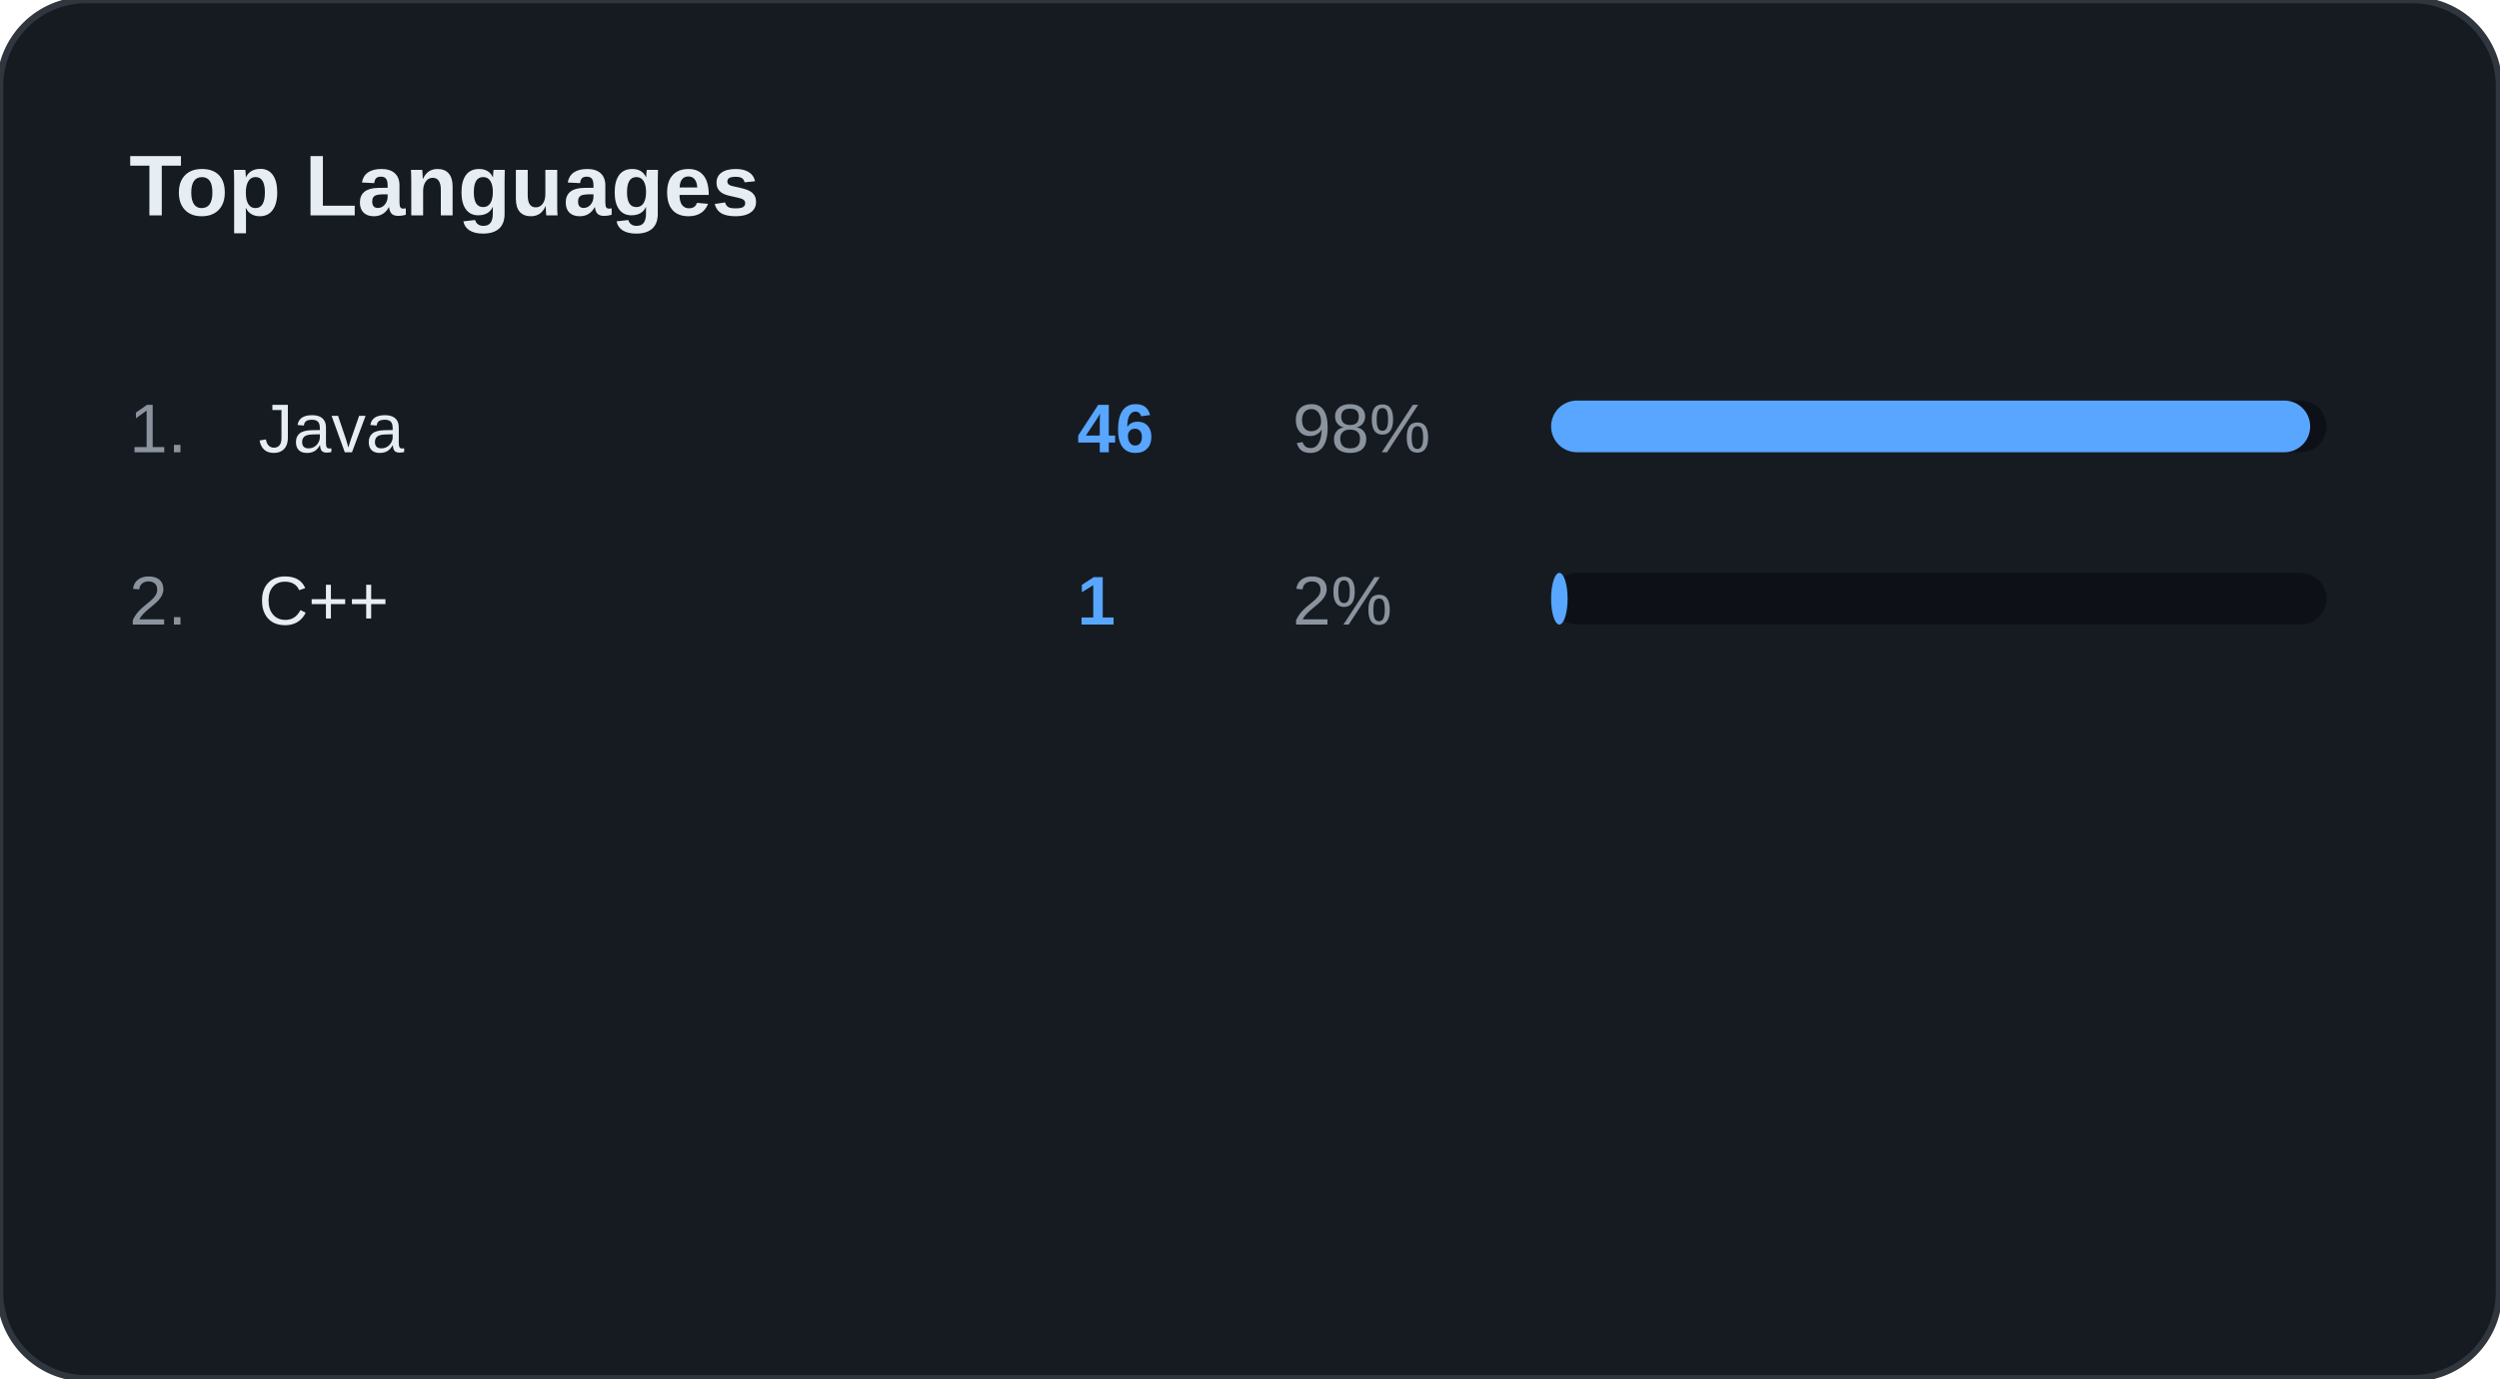
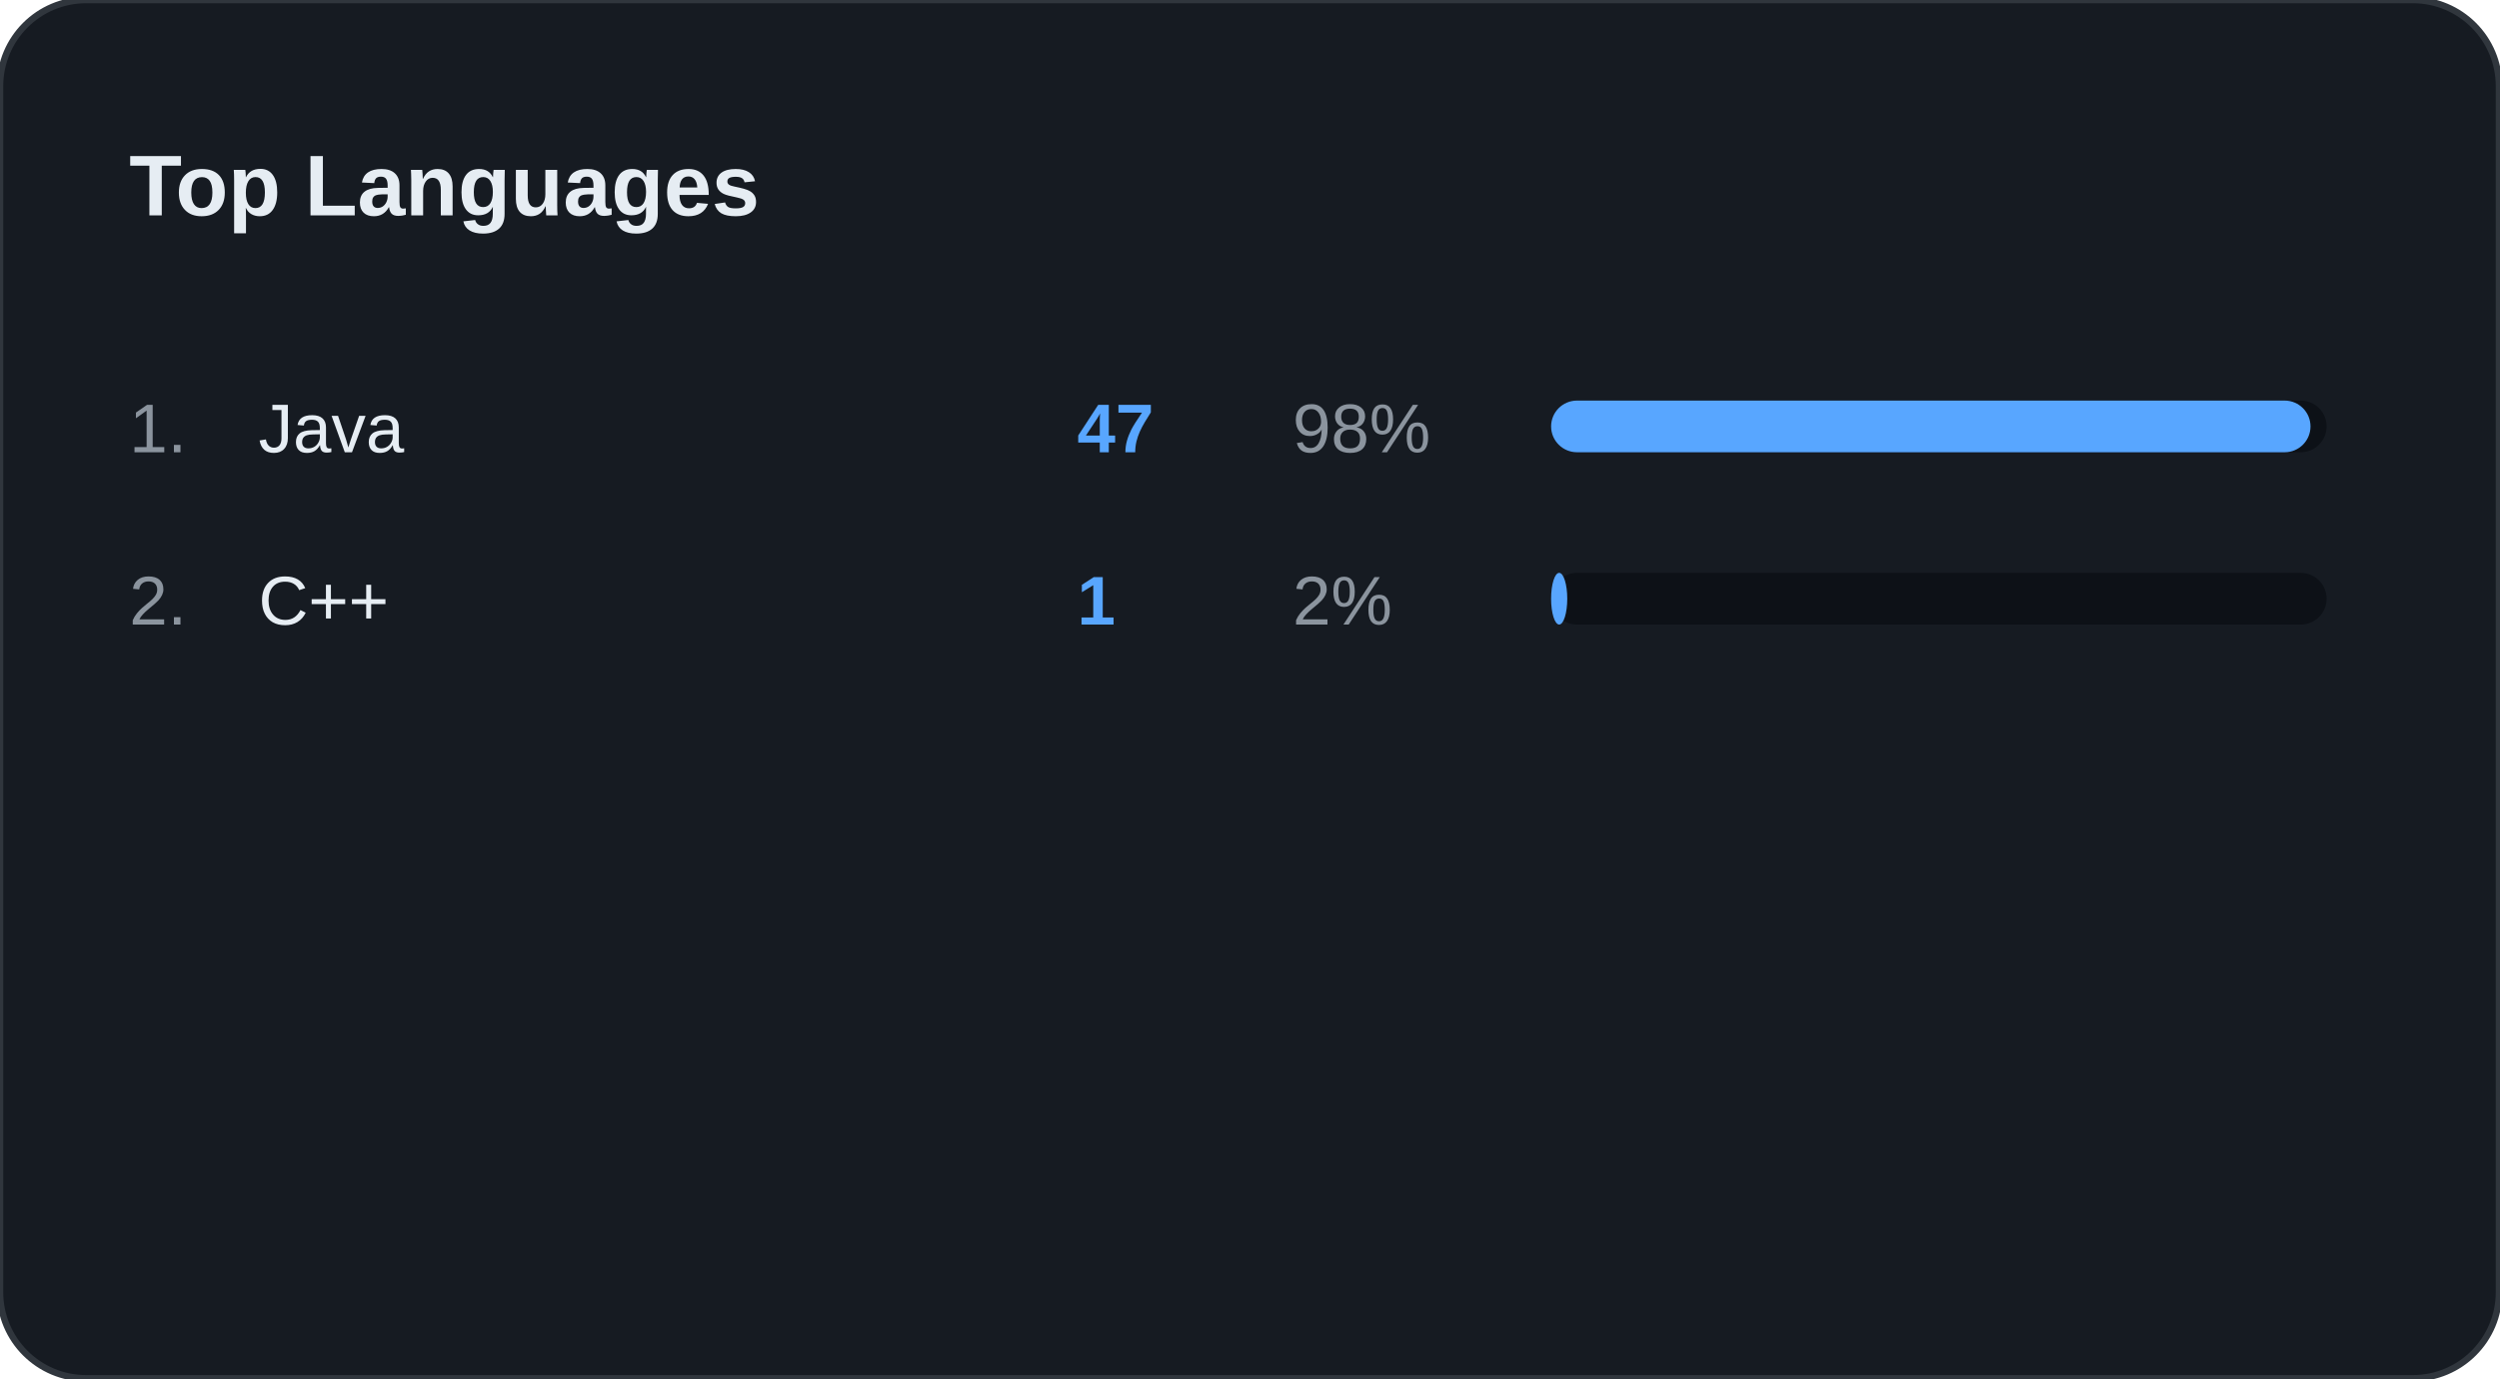
<svg xmlns="http://www.w3.org/2000/svg" width="100%" viewBox="0 0 580 320" preserveAspectRatio="xMidYMid meet">
  <rect width="580" height="320" rx="20" fill="#161B22" stroke="#30363D" stroke-width="1.5" />
  <text x="30" y="50" font-family="Segoe UI, Arial, sans-serif" font-size="20" font-weight="bold" fill="#E6EDF3">Top Languages</text>
  <text x="30" y="105" font-family="Segoe UI, Arial, sans-serif" font-size="16" fill="#8B949E">1.</text>
  <text x="60" y="105" font-family="Segoe UI, Arial, sans-serif" font-size="16" fill="#E6EDF3">Java</text>
-   <text x="250" y="105" font-family="Segoe UI, Arial, sans-serif" font-size="16" font-weight="bold" fill="#58A6FF">46</text>
+   <text x="250" y="105" font-family="Segoe UI, Arial, sans-serif" font-size="16" font-weight="bold" fill="#58A6FF">47</text>
  <text x="300" y="105" font-family="Segoe UI, Arial, sans-serif" font-size="16" fill="#8B949E">98%</text>
  <rect x="360" y="93" width="180" height="12" rx="6" fill="#0D1117" />
-   <rect x="360" y="93" width="176.17" height="12" rx="6" fill="#58A6FF" />
+   <rect x="360" y="93" width="176.25" height="12" rx="6" fill="#58A6FF" />
  <text x="30" y="145" font-family="Segoe UI, Arial, sans-serif" font-size="16" fill="#8B949E">2.</text>
  <text x="60" y="145" font-family="Segoe UI, Arial, sans-serif" font-size="16" fill="#E6EDF3">C++</text>
  <text x="250" y="145" font-family="Segoe UI, Arial, sans-serif" font-size="16" font-weight="bold" fill="#58A6FF">1</text>
  <text x="300" y="145" font-family="Segoe UI, Arial, sans-serif" font-size="16" fill="#8B949E">2%</text>
  <rect x="360" y="133" width="180" height="12" rx="6" fill="#0D1117" />
-   <rect x="360" y="133" width="3.83" height="12" rx="6" fill="#58A6FF" />
+   <rect x="360" y="133" width="3.75" height="12" rx="6" fill="#58A6FF" />
</svg>
